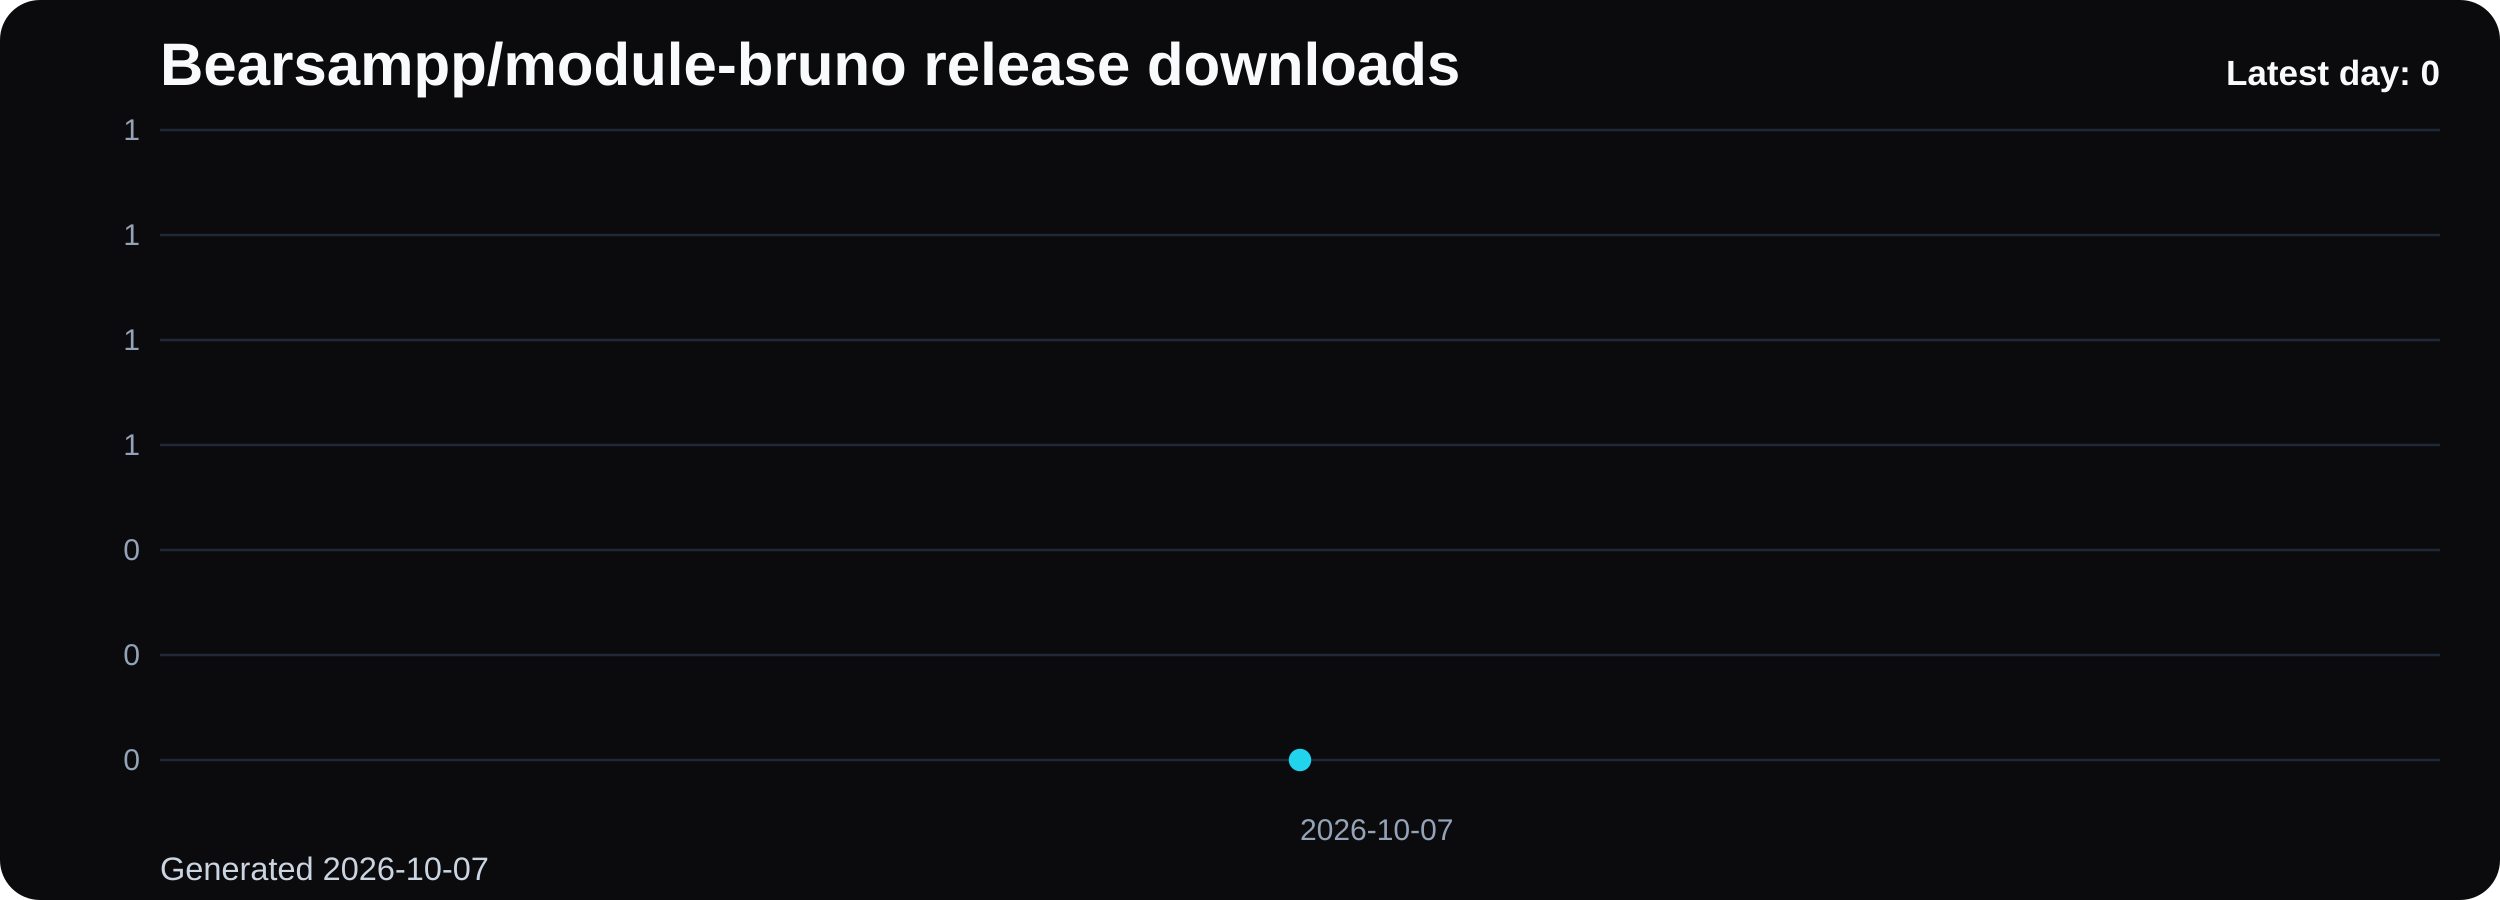
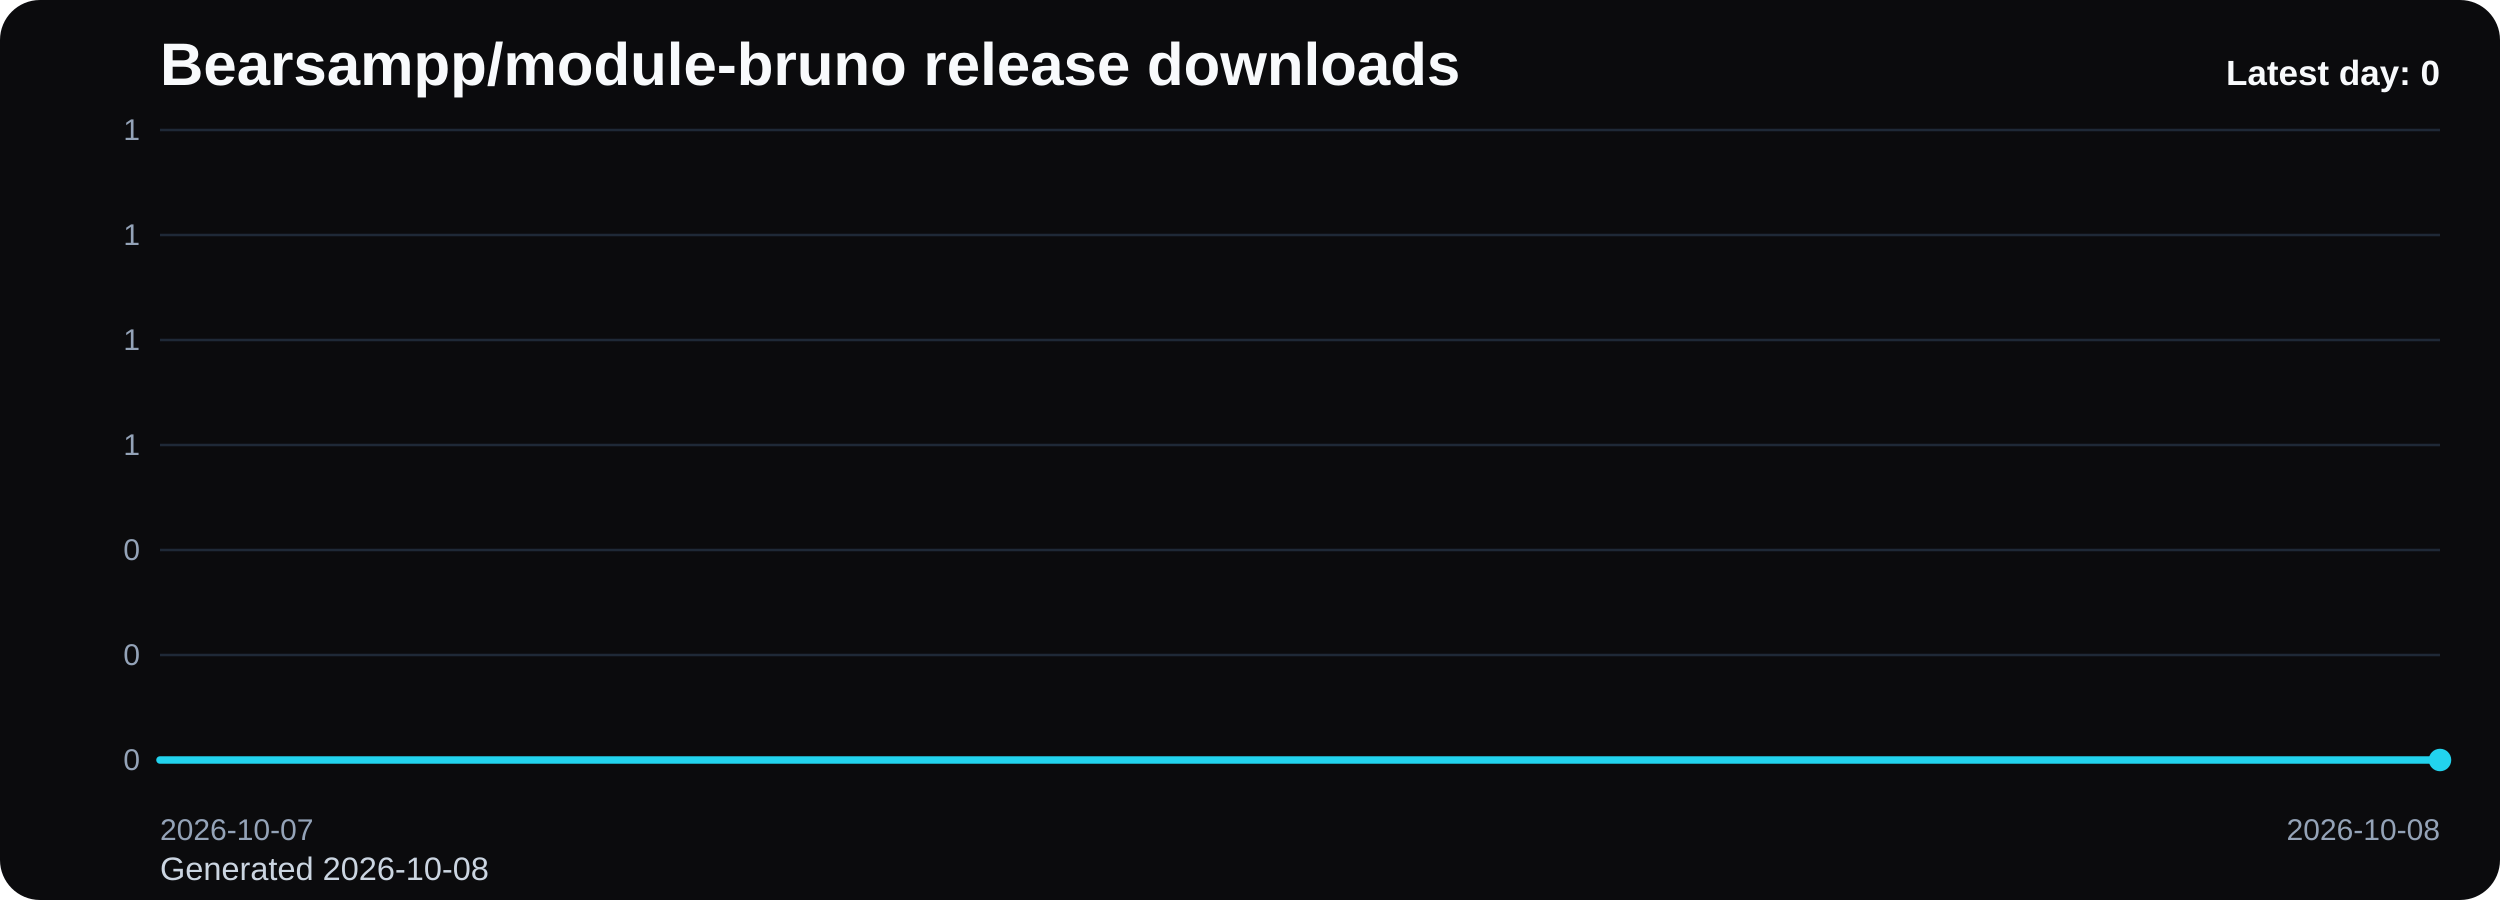
<svg xmlns="http://www.w3.org/2000/svg" viewBox="0 0 1000 360" role="img" aria-label="Bearsampp/module-bruno release downloads chart">
  <defs>
    <linearGradient id="fill-daily-black" x1="0" y1="0" x2="0" y2="1">
      <stop offset="0%" stop-color="#22d3ee" stop-opacity="0.32" />
      <stop offset="100%" stop-color="#22d3ee" stop-opacity="0.05" />
    </linearGradient>
    <style>
      .bg { fill: #0b0b0d; }
      .title { font: 700 24px Arial, sans-serif; fill: #f8fafc; }
      .sub { font: 400 13px Arial, sans-serif; fill: #cbd5e1; }
      .grid { stroke: #1f2937; stroke-width: 1; }
      .axis { font: 400 12px Arial, sans-serif; fill: #94a3b8; }
      .line { fill: none; stroke: #22d3ee; stroke-width: 3; stroke-linecap: round; stroke-linejoin: round; }
      .dot { fill: #22d3ee; }
      .value { font: 600 11px Arial, sans-serif; fill: #cbd5e1; }
      .latest { font: 700 14px Arial, sans-serif; fill: #f8fafc; }
    </style>
  </defs>
  <rect class="bg" x="0" y="0" width="1000" height="360" rx="16" />
  <text class="title" x="64" y="34">Bearsampp/module-bruno release downloads</text>
-   <text class="sub" x="64" y="352">Generated 2026-10-07</text>
+   <text class="sub" x="64" y="352">Generated 2026-10-08</text>
  <line x1="64" y1="52.00" x2="976" y2="52.00" class="grid" />
  <text x="56" y="56.00" text-anchor="end" class="axis">1</text>
  <line x1="64" y1="94.00" x2="976" y2="94.00" class="grid" />
  <text x="56" y="98.00" text-anchor="end" class="axis">1</text>
  <line x1="64" y1="136.00" x2="976" y2="136.00" class="grid" />
  <text x="56" y="140.00" text-anchor="end" class="axis">1</text>
  <line x1="64" y1="178.00" x2="976" y2="178.00" class="grid" />
  <text x="56" y="182.00" text-anchor="end" class="axis">1</text>
  <line x1="64" y1="220.00" x2="976" y2="220.00" class="grid" />
  <text x="56" y="224.00" text-anchor="end" class="axis">0</text>
  <line x1="64" y1="262.00" x2="976" y2="262.00" class="grid" />
  <text x="56" y="266.00" text-anchor="end" class="axis">0</text>
  <line x1="64" y1="304.00" x2="976" y2="304.00" class="grid" />
  <text x="56" y="308.00" text-anchor="end" class="axis">0</text>
-   <path d="M 520.00 304 L 520.00 304.00 L 520.00 304 Z" fill="url(#fill-daily-black)" />
-   <polyline class="line" points="520.00,304.00" />
-   <circle class="dot" cx="520.00" cy="304.00" r="4.5" />
-   <text class="axis" x="520.00" y="336" text-anchor="start">2026-10-07</text>
+   <path d="M 64.00 304 L 64.00 304.00 L 976.00 304.00 L 976.00 304 Z" fill="url(#fill-daily-black)" />
+   <polyline class="line" points="64.00,304.00 976.00,304.00" />
+   <circle class="dot" cx="976.00" cy="304.00" r="4.5" />
+   <text class="axis" x="64.00" y="336" text-anchor="start">2026-10-07</text>
+   <text class="axis" x="976.00" y="336" text-anchor="end">2026-10-08</text>
  <text class="latest" x="976" y="34" text-anchor="end">Latest day: 0</text>
</svg>
